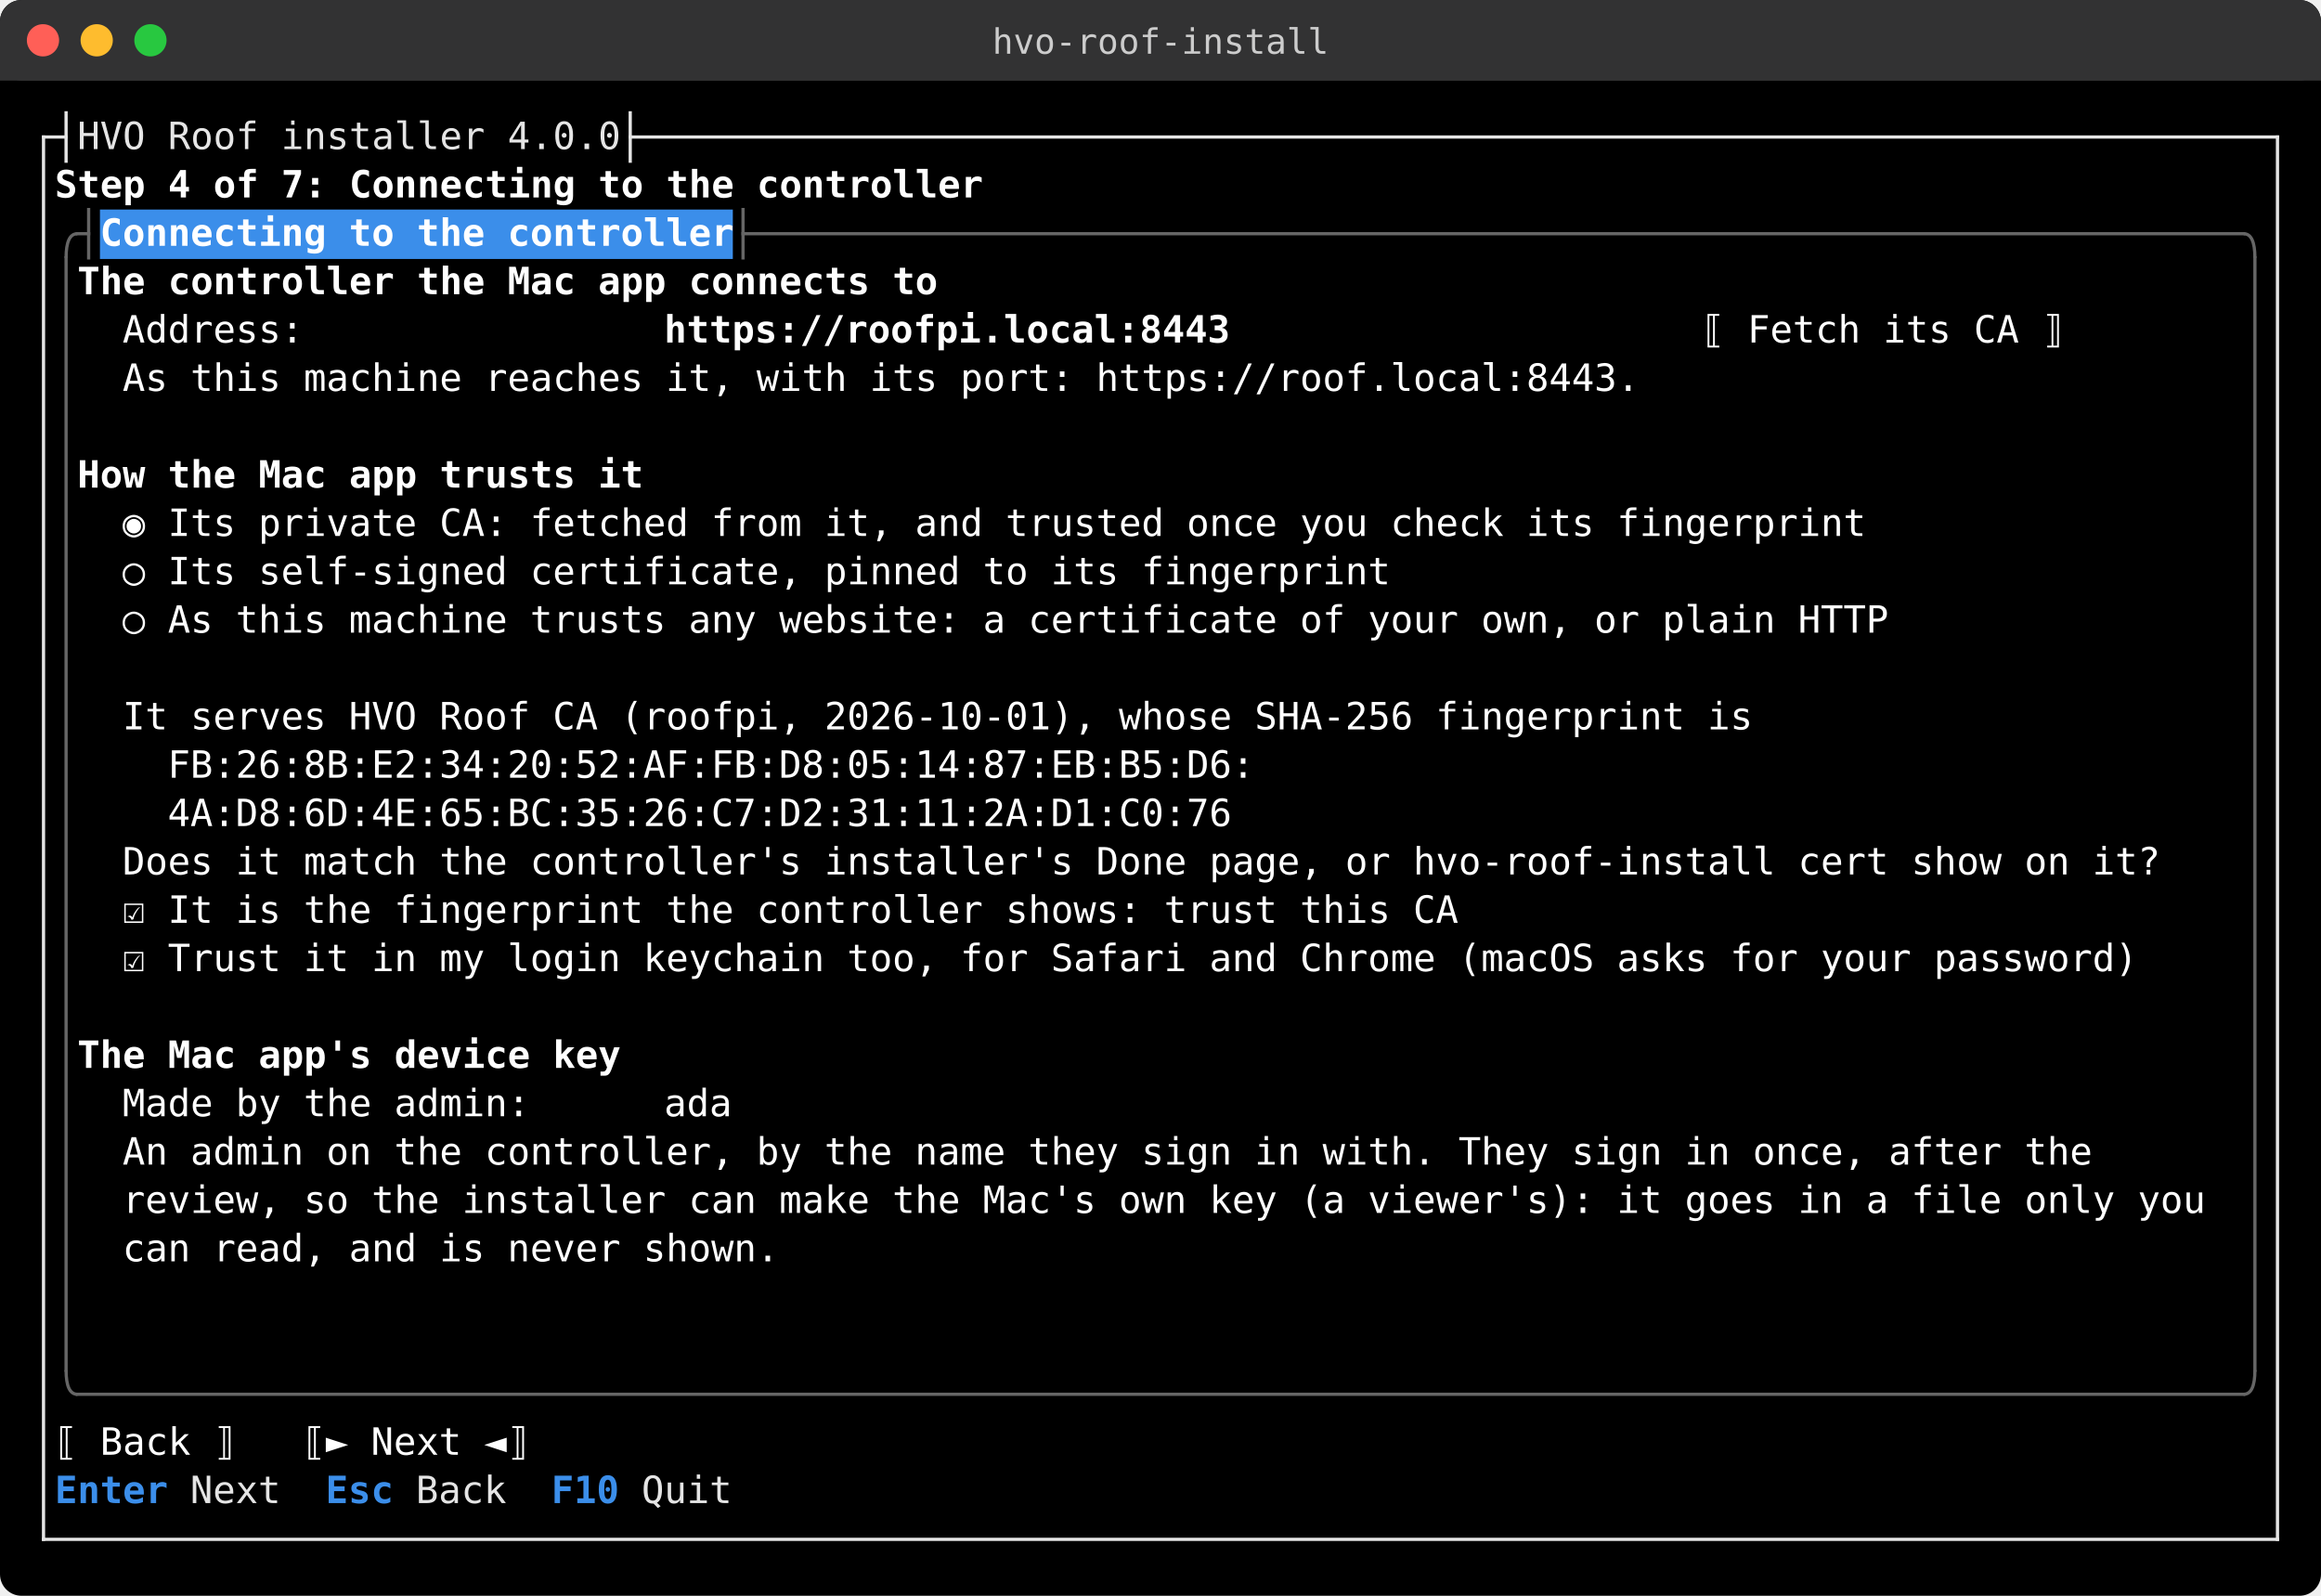
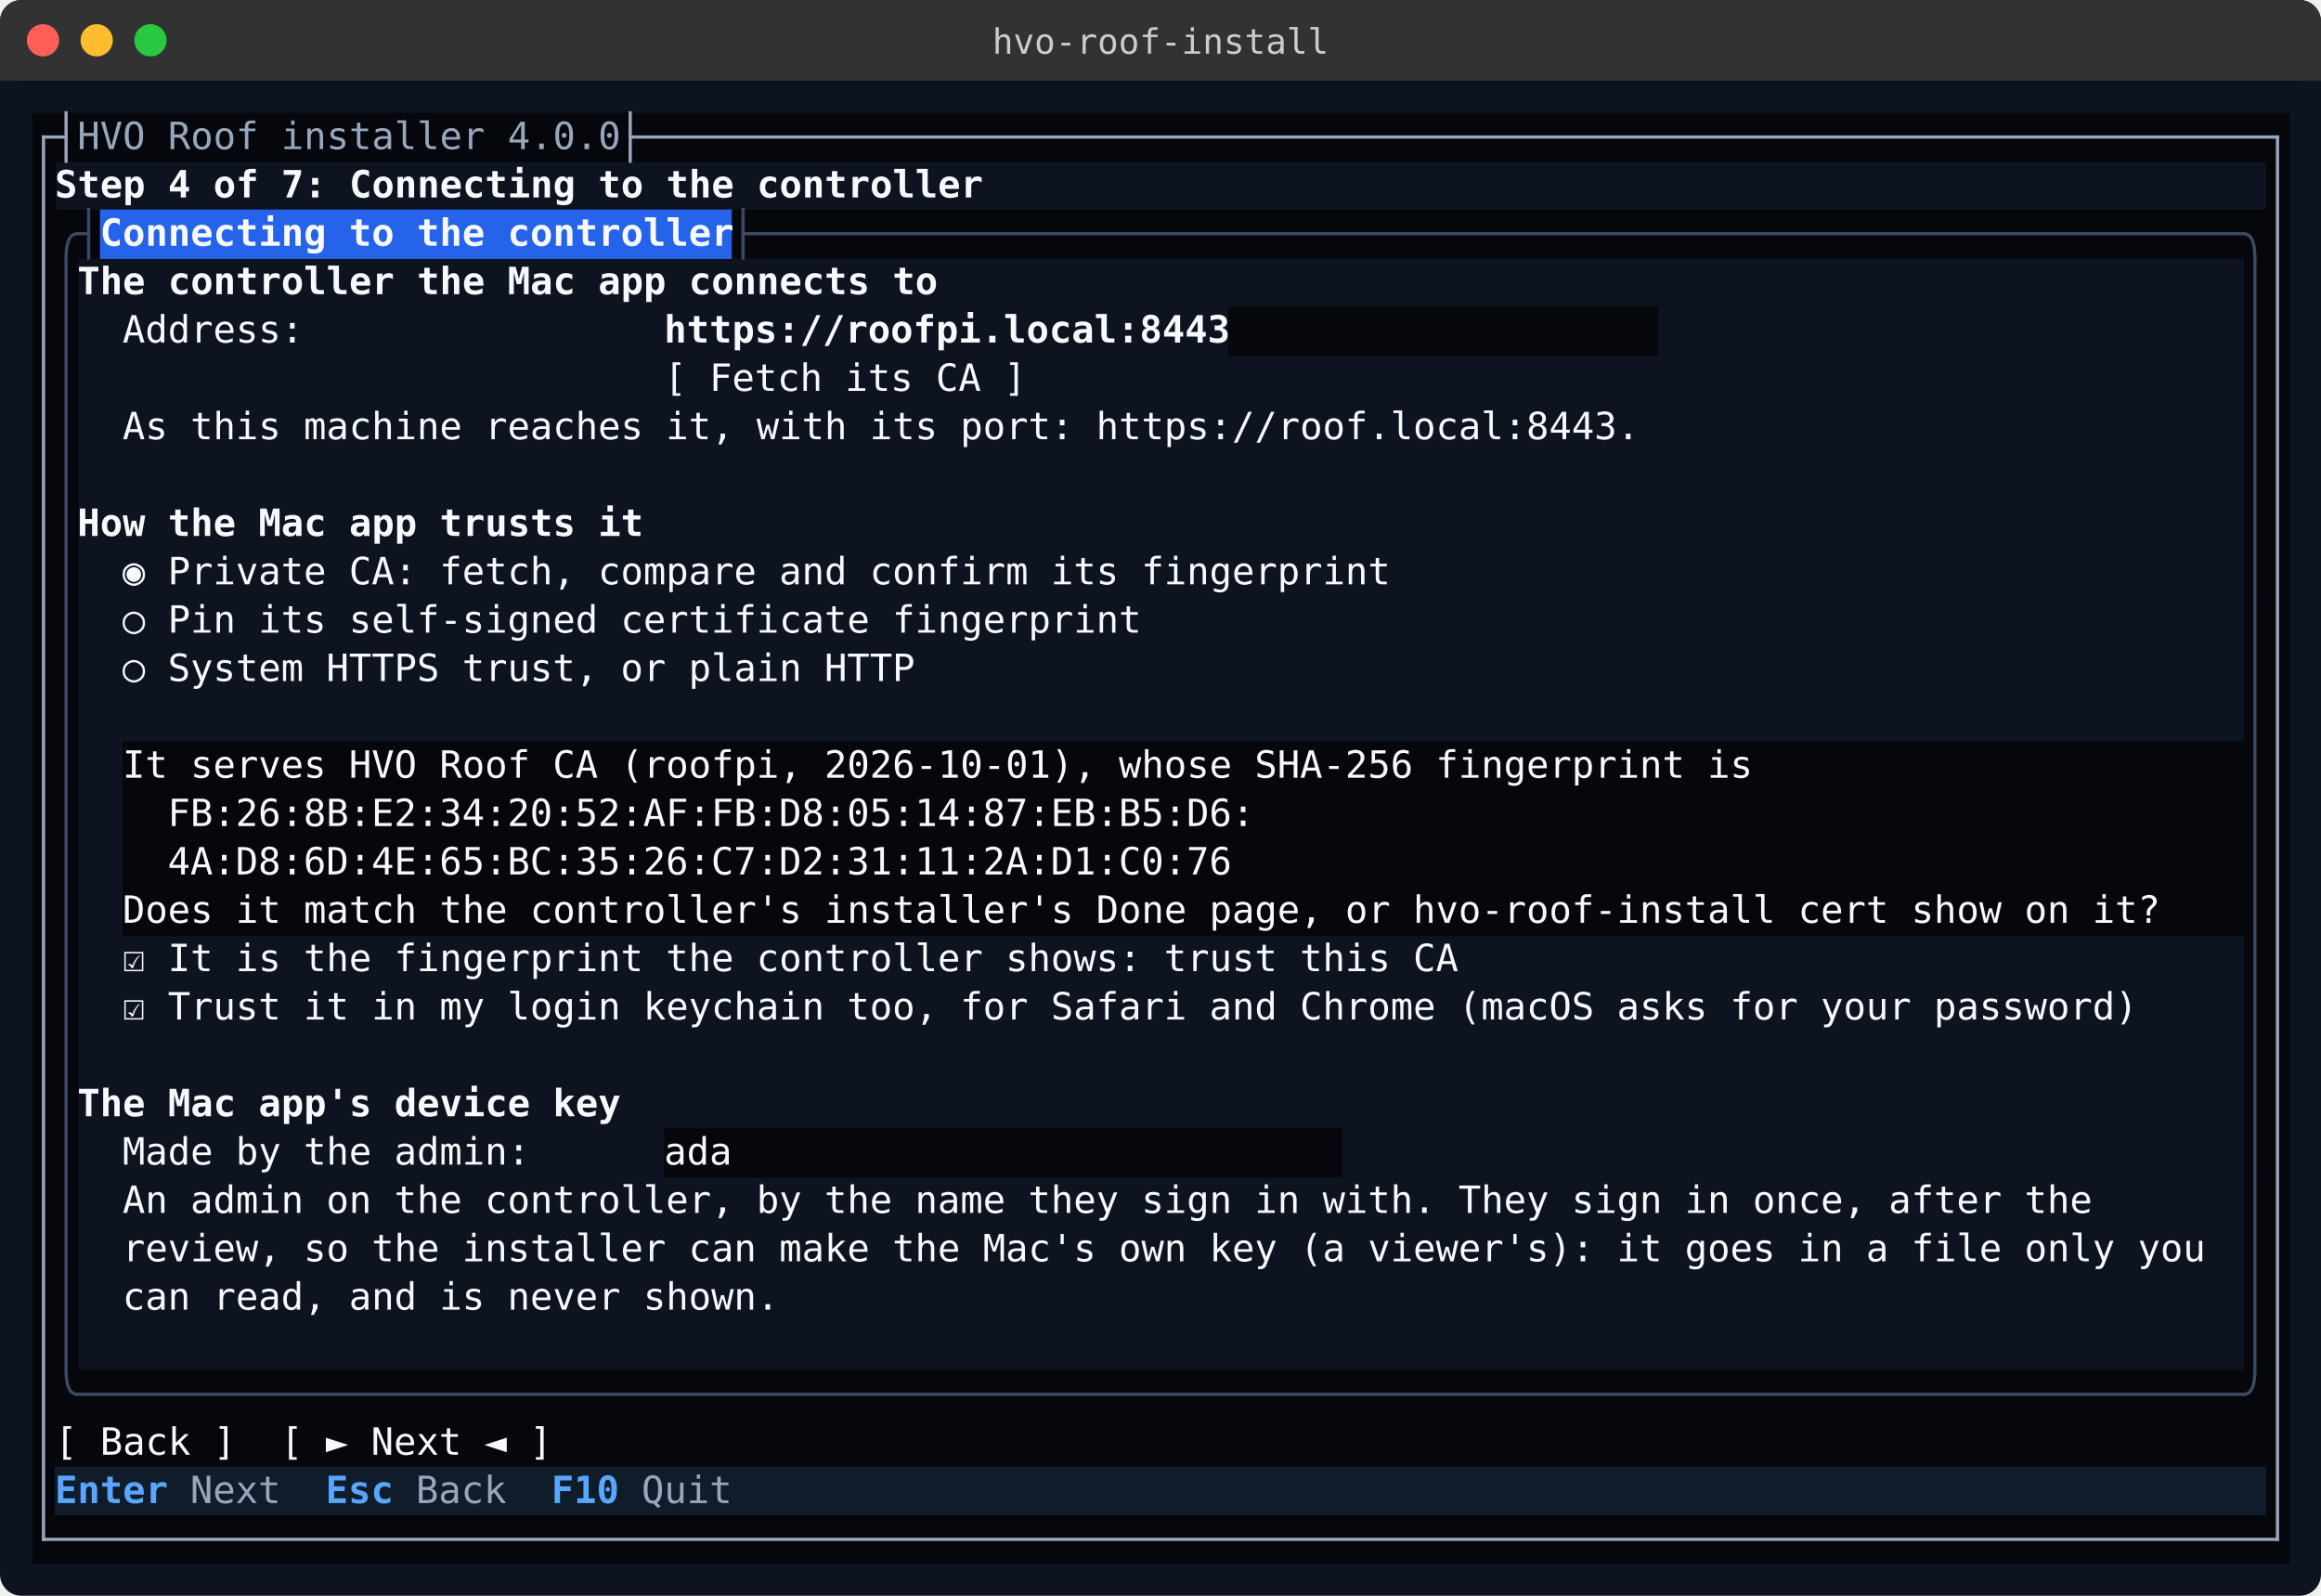
<svg xmlns="http://www.w3.org/2000/svg" width="864" height="594" viewBox="0 0 864.00 594.00" role="img" aria-label="hvo-roof-install">
  <g font-family="ui-monospace, SFMono-Regular, 'Cascadia Mono', 'DejaVu Sans Mono', Menlo, Consolas, 'Liberation Mono', monospace" font-size="14" xml:space="preserve" style="white-space: pre">
-     <rect x="0" y="0" width="864.00" height="594.00" rx="8" fill="#000000" />
+     <rect x="0" y="0" width="864.00" height="594.00" rx="8" fill="#0d1420" />
    <rect x="0" y="0" width="864.00" height="30" rx="8" fill="#323233" />
    <rect x="0" y="22" width="864.00" height="8" fill="#323233" />
    <circle cx="16" cy="15.0" r="6" fill="#ff5f57" />
    <circle cx="36" cy="15.0" r="6" fill="#febc2e" />
    <circle cx="56" cy="15.0" r="6" fill="#28c840" />
    <text x="432.00" y="20.0" fill="#cccccc" text-anchor="middle" font-size="13">hvo-roof-install</text>
-     <rect x="37.20" y="78" width="235.60" height="18.4" fill="#3b8eea" />
-     <rect x="768.00" y="123.00" width="4.50" height="9.30" fill="#000000" />
-     <rect x="87.60" y="537.00" width="4.50" height="9.30" fill="#000000" />
-     <rect x="196.80" y="537.00" width="4.50" height="9.30" fill="#000000" />
-     <line x1="16.20" y1="50.40" x2="16.20" y2="573.60" stroke="#e5e5e5" stroke-width="1.2" />
-     <line x1="15.60" y1="51.00" x2="25.20" y2="51.00" stroke="#e5e5e5" stroke-width="1.2" />
-     <line x1="234.00" y1="51.00" x2="848.40" y2="51.00" stroke="#e5e5e5" stroke-width="1.2" />
-     <line x1="24.60" y1="41.40" x2="24.60" y2="60.60" stroke="#e5e5e5" stroke-width="1.2" />
-     <line x1="234.60" y1="41.40" x2="234.60" y2="60.60" stroke="#e5e5e5" stroke-width="1.2" />
-     <line x1="847.80" y1="50.40" x2="847.80" y2="573.60" stroke="#e5e5e5" stroke-width="1.2" />
-     <line x1="33.00" y1="77.40" x2="33.00" y2="96.60" stroke="#666666" stroke-width="1.2" />
-     <line x1="28.20" y1="87.00" x2="33.60" y2="87.00" stroke="#666666" stroke-width="1.2" />
-     <line x1="276.00" y1="87.00" x2="835.80" y2="87.00" stroke="#666666" stroke-width="1.2" />
-     <line x1="276.60" y1="77.40" x2="276.60" y2="96.60" stroke="#666666" stroke-width="1.2" />
-     <line x1="24.60" y1="95.40" x2="24.60" y2="510.60" stroke="#666666" stroke-width="1.2" />
-     <line x1="839.40" y1="95.40" x2="839.40" y2="510.60" stroke="#666666" stroke-width="1.2" />
-     <line x1="28.20" y1="519.00" x2="835.80" y2="519.00" stroke="#666666" stroke-width="1.2" />
-     <line x1="15.60" y1="573.00" x2="848.40" y2="573.00" stroke="#e5e5e5" stroke-width="1.2" />
-     <path d="M28.80,87.00 Q24.60,87.00 24.60,96.00" fill="none" stroke="#666666" stroke-width="1.2" />
-     <path d="M835.20,87.00 Q839.40,87.00 839.40,96.00" fill="none" stroke="#666666" stroke-width="1.2" />
-     <path d="M24.60,510.00 Q24.60,519.00 28.80,519.00" fill="none" stroke="#666666" stroke-width="1.2" />
-     <path d="M839.40,510.00 Q839.40,519.00 835.20,519.00" fill="none" stroke="#666666" stroke-width="1.2" />
-     <text x="28.80" y="55.50" fill="#e5e5e5" textLength="201.60" lengthAdjust="spacingAndGlyphs">HVO Roof installer 4.0.0</text>
-     <text x="20.40" y="73.50" fill="#ffffff" textLength="344.40" lengthAdjust="spacingAndGlyphs" font-weight="bold">Step 4 of 7: Connecting to the controller</text>
-     <text x="37.20" y="91.50" fill="#ffffff" textLength="235.20" lengthAdjust="spacingAndGlyphs" font-weight="bold">Connecting to the controller</text>
-     <text x="28.80" y="109.50" fill="#ffffff" textLength="319.20" lengthAdjust="spacingAndGlyphs" font-weight="bold">The controller the Mac app connects to</text>
-     <text x="45.60" y="127.50" fill="#ffffff" textLength="67.20" lengthAdjust="spacingAndGlyphs">Address:</text>
-     <text x="247.20" y="127.50" fill="#ffffff" textLength="210.00" lengthAdjust="spacingAndGlyphs" font-weight="bold">https://roofpi.local:8443</text>
-     <text x="633.60" y="127.50" fill="#ffffff" textLength="134.40" lengthAdjust="spacingAndGlyphs">⟦ Fetch its CA ⟧</text>
-     <text x="45.60" y="145.50" fill="#ffffff" textLength="562.80" lengthAdjust="spacingAndGlyphs">As this machine reaches it, with its port: https://roof.local:8443.</text>
-     <text x="28.80" y="181.50" fill="#ffffff" textLength="210.00" lengthAdjust="spacingAndGlyphs" font-weight="bold">How the Mac app trusts it</text>
-     <text x="45.60" y="199.50" fill="#ffffff" textLength="646.80" lengthAdjust="spacingAndGlyphs">◉ Its private CA: fetched from it, and trusted once you check its fingerprint</text>
-     <text x="45.60" y="217.50" fill="#ffffff" textLength="470.40" lengthAdjust="spacingAndGlyphs">○ Its self-signed certificate, pinned to its fingerprint</text>
-     <text x="45.60" y="235.50" fill="#ffffff" textLength="655.20" lengthAdjust="spacingAndGlyphs">○ As this machine trusts any website: a certificate of your own, or plain HTTP</text>
-     <text x="45.60" y="271.50" fill="#ffffff" textLength="604.80" lengthAdjust="spacingAndGlyphs">It serves HVO Roof CA (roofpi, 2026-10-01), whose SHA-256 fingerprint is</text>
-     <text x="62.40" y="289.50" fill="#ffffff" textLength="403.20" lengthAdjust="spacingAndGlyphs">FB:26:8B:E2:34:20:52:AF:FB:D8:05:14:87:EB:B5:D6:</text>
-     <text x="62.40" y="307.50" fill="#ffffff" textLength="394.80" lengthAdjust="spacingAndGlyphs">4A:D8:6D:4E:65:BC:35:26:C7:D2:31:11:2A:D1:C0:76</text>
-     <text x="45.60" y="325.50" fill="#ffffff" textLength="756.00" lengthAdjust="spacingAndGlyphs">Does it match the controller's installer's Done page, or hvo-roof-install cert show on it?</text>
-     <text x="45.60" y="343.50" fill="#ffffff" textLength="495.60" lengthAdjust="spacingAndGlyphs">☑ It is the fingerprint the controller shows: trust this CA</text>
-     <text x="45.60" y="361.50" fill="#ffffff" textLength="747.60" lengthAdjust="spacingAndGlyphs">☑ Trust it in my login keychain too, for Safari and Chrome (macOS asks for your password)</text>
-     <text x="28.80" y="397.50" fill="#ffffff" textLength="201.60" lengthAdjust="spacingAndGlyphs" font-weight="bold">The Mac app's device key</text>
-     <text x="45.60" y="415.50" fill="#ffffff" textLength="151.20" lengthAdjust="spacingAndGlyphs">Made by the admin:</text>
-     <text x="247.20" y="415.50" fill="#ffffff" textLength="25.20" lengthAdjust="spacingAndGlyphs">ada</text>
-     <text x="45.60" y="433.50" fill="#ffffff" textLength="730.80" lengthAdjust="spacingAndGlyphs">An admin on the controller, by the name they sign in with. They sign in once, after the</text>
-     <text x="45.60" y="451.50" fill="#ffffff" textLength="772.80" lengthAdjust="spacingAndGlyphs">review, so the installer can make the Mac's own key (a viewer's): it goes in a file only you</text>
-     <text x="45.60" y="469.50" fill="#ffffff" textLength="243.60" lengthAdjust="spacingAndGlyphs">can read, and is never shown.</text>
-     <text x="20.40" y="541.50" fill="#ffffff" textLength="67.20" lengthAdjust="spacingAndGlyphs">⟦ Back ⟧</text>
-     <text x="112.80" y="541.50" fill="#ffffff" textLength="84.00" lengthAdjust="spacingAndGlyphs">⟦► Next ◄⟧</text>
-     <text x="20.40" y="559.50" fill="#3b8eea" textLength="42.00" lengthAdjust="spacingAndGlyphs" font-weight="bold">Enter</text>
-     <text x="70.80" y="559.50" fill="#e5e5e5" textLength="33.60" lengthAdjust="spacingAndGlyphs">Next</text>
-     <text x="121.20" y="559.50" fill="#3b8eea" textLength="25.20" lengthAdjust="spacingAndGlyphs" font-weight="bold">Esc</text>
-     <text x="154.80" y="559.50" fill="#e5e5e5" textLength="33.60" lengthAdjust="spacingAndGlyphs">Back</text>
-     <text x="205.20" y="559.50" fill="#3b8eea" textLength="25.20" lengthAdjust="spacingAndGlyphs" font-weight="bold">F10</text>
-     <text x="238.80" y="559.50" fill="#e5e5e5" textLength="33.60" lengthAdjust="spacingAndGlyphs">Quit</text>
+     <rect x="12.00" y="42" width="840.40" height="18.4" fill="#05070d" />
+     <rect x="12.00" y="60" width="8.80" height="18.4" fill="#05070d" />
+     <rect x="843.60" y="60" width="8.80" height="18.4" fill="#05070d" />
+     <rect x="12.00" y="78" width="25.60" height="18.4" fill="#05070d" />
+     <rect x="37.20" y="78" width="235.60" height="18.4" fill="#2563eb" />
+     <rect x="272.40" y="78" width="580.00" height="18.4" fill="#05070d" />
+     <rect x="12.00" y="96" width="17.20" height="18.4" fill="#05070d" />
+     <rect x="835.20" y="96" width="17.20" height="18.4" fill="#05070d" />
+     <rect x="12.00" y="114" width="17.20" height="18.4" fill="#05070d" />
+     <rect x="457.20" y="114" width="160.00" height="18.4" fill="#05070d" />
+     <rect x="835.20" y="114" width="17.20" height="18.4" fill="#05070d" />
+     <rect x="12.00" y="132" width="17.20" height="18.4" fill="#05070d" />
+     <rect x="835.20" y="132" width="17.20" height="18.4" fill="#05070d" />
+     <rect x="12.00" y="150" width="17.20" height="18.4" fill="#05070d" />
+     <rect x="835.20" y="150" width="17.20" height="18.4" fill="#05070d" />
+     <rect x="12.00" y="168" width="17.20" height="18.4" fill="#05070d" />
+     <rect x="835.20" y="168" width="17.20" height="18.4" fill="#05070d" />
+     <rect x="12.00" y="186" width="17.20" height="18.4" fill="#05070d" />
+     <rect x="835.20" y="186" width="17.20" height="18.4" fill="#05070d" />
+     <rect x="12.00" y="204" width="17.20" height="18.4" fill="#05070d" />
+     <rect x="835.20" y="204" width="17.20" height="18.4" fill="#05070d" />
+     <rect x="12.00" y="222" width="17.20" height="18.4" fill="#05070d" />
+     <rect x="835.20" y="222" width="17.20" height="18.4" fill="#05070d" />
+     <rect x="12.00" y="240" width="17.20" height="18.4" fill="#05070d" />
+     <rect x="835.20" y="240" width="17.20" height="18.4" fill="#05070d" />
+     <rect x="12.00" y="258" width="17.20" height="18.4" fill="#05070d" />
+     <rect x="835.20" y="258" width="17.20" height="18.4" fill="#05070d" />
+     <rect x="12.00" y="276" width="17.20" height="18.4" fill="#05070d" />
+     <rect x="45.60" y="276" width="806.80" height="18.4" fill="#05070d" />
+     <rect x="12.00" y="294" width="17.20" height="18.4" fill="#05070d" />
+     <rect x="45.60" y="294" width="806.80" height="18.4" fill="#05070d" />
+     <rect x="12.00" y="312" width="17.20" height="18.4" fill="#05070d" />
+     <rect x="45.60" y="312" width="806.80" height="18.4" fill="#05070d" />
+     <rect x="12.00" y="330" width="17.20" height="18.4" fill="#05070d" />
+     <rect x="45.60" y="330" width="806.80" height="18.4" fill="#05070d" />
+     <rect x="12.00" y="348" width="17.20" height="18.4" fill="#05070d" />
+     <rect x="835.20" y="348" width="17.20" height="18.4" fill="#05070d" />
+     <rect x="12.00" y="366" width="17.20" height="18.4" fill="#05070d" />
+     <rect x="835.20" y="366" width="17.20" height="18.4" fill="#05070d" />
+     <rect x="12.00" y="384" width="17.20" height="18.4" fill="#05070d" />
+     <rect x="835.20" y="384" width="17.20" height="18.4" fill="#05070d" />
+     <rect x="12.00" y="402" width="17.20" height="18.4" fill="#05070d" />
+     <rect x="835.20" y="402" width="17.20" height="18.4" fill="#05070d" />
+     <rect x="12.00" y="420" width="17.20" height="18.4" fill="#05070d" />
+     <rect x="247.20" y="420" width="252.40" height="18.4" fill="#05070d" />
+     <rect x="835.20" y="420" width="17.20" height="18.4" fill="#05070d" />
+     <rect x="12.00" y="438" width="17.20" height="18.4" fill="#05070d" />
+     <rect x="835.20" y="438" width="17.20" height="18.4" fill="#05070d" />
+     <rect x="12.00" y="456" width="17.20" height="18.4" fill="#05070d" />
+     <rect x="835.20" y="456" width="17.20" height="18.4" fill="#05070d" />
+     <rect x="12.00" y="474" width="17.20" height="18.4" fill="#05070d" />
+     <rect x="835.20" y="474" width="17.20" height="18.4" fill="#05070d" />
+     <rect x="12.00" y="492" width="17.20" height="18.4" fill="#05070d" />
+     <rect x="835.20" y="492" width="17.20" height="18.4" fill="#05070d" />
+     <rect x="12.00" y="510" width="840.40" height="18.4" fill="#05070d" />
+     <rect x="12.00" y="528" width="840.40" height="18.4" fill="#05070d" />
+     <rect x="12.00" y="546" width="8.80" height="18.4" fill="#05070d" />
+     <rect x="20.40" y="546" width="823.60" height="18.4" fill="#111c2a" />
+     <rect x="843.60" y="546" width="8.80" height="18.4" fill="#05070d" />
+     <rect x="12.00" y="564" width="840.40" height="18.4" fill="#05070d" />
+     <line x1="16.20" y1="50.40" x2="16.20" y2="573.60" stroke="#98a7bb" stroke-width="1.2" />
+     <line x1="15.60" y1="51.00" x2="25.20" y2="51.00" stroke="#98a7bb" stroke-width="1.2" />
+     <line x1="234.00" y1="51.00" x2="848.40" y2="51.00" stroke="#98a7bb" stroke-width="1.2" />
+     <line x1="24.60" y1="41.40" x2="24.60" y2="60.60" stroke="#98a7bb" stroke-width="1.2" />
+     <line x1="234.60" y1="41.40" x2="234.60" y2="60.60" stroke="#98a7bb" stroke-width="1.2" />
+     <line x1="847.80" y1="50.40" x2="847.80" y2="573.60" stroke="#98a7bb" stroke-width="1.2" />
+     <line x1="33.00" y1="77.40" x2="33.00" y2="96.60" stroke="#3a4a60" stroke-width="1.2" />
+     <line x1="28.20" y1="87.00" x2="33.60" y2="87.00" stroke="#3a4a60" stroke-width="1.2" />
+     <line x1="276.00" y1="87.00" x2="835.80" y2="87.00" stroke="#3a4a60" stroke-width="1.2" />
+     <line x1="276.60" y1="77.40" x2="276.60" y2="96.60" stroke="#3a4a60" stroke-width="1.2" />
+     <line x1="24.60" y1="95.40" x2="24.60" y2="510.60" stroke="#3a4a60" stroke-width="1.2" />
+     <line x1="839.40" y1="95.40" x2="839.40" y2="510.60" stroke="#3a4a60" stroke-width="1.2" />
+     <line x1="28.20" y1="519.00" x2="835.80" y2="519.00" stroke="#3a4a60" stroke-width="1.2" />
+     <line x1="15.60" y1="573.00" x2="848.40" y2="573.00" stroke="#98a7bb" stroke-width="1.2" />
+     <path d="M28.80,87.00 Q24.60,87.00 24.60,96.00" fill="none" stroke="#3a4a60" stroke-width="1.2" />
+     <path d="M835.20,87.00 Q839.40,87.00 839.40,96.00" fill="none" stroke="#3a4a60" stroke-width="1.2" />
+     <path d="M24.60,510.00 Q24.60,519.00 28.80,519.00" fill="none" stroke="#3a4a60" stroke-width="1.2" />
+     <path d="M839.40,510.00 Q839.40,519.00 835.20,519.00" fill="none" stroke="#3a4a60" stroke-width="1.2" />
+     <text x="28.80" y="55.50" fill="#98a7bb" textLength="201.60" lengthAdjust="spacingAndGlyphs">HVO Roof installer 4.0.0</text>
+     <text x="20.40" y="73.50" fill="#f7f9fc" textLength="344.40" lengthAdjust="spacingAndGlyphs" font-weight="bold">Step 4 of 7: Connecting to the controller</text>
+     <text x="37.20" y="91.50" fill="#f7f9fc" textLength="235.20" lengthAdjust="spacingAndGlyphs" font-weight="bold">Connecting to the controller</text>
+     <text x="28.80" y="109.50" fill="#f7f9fc" textLength="319.20" lengthAdjust="spacingAndGlyphs" font-weight="bold">The controller the Mac app connects to</text>
+     <text x="45.60" y="127.50" fill="#f7f9fc" textLength="67.20" lengthAdjust="spacingAndGlyphs">Address:</text>
+     <text x="247.20" y="127.50" fill="#f7f9fc" textLength="210.00" lengthAdjust="spacingAndGlyphs" font-weight="bold">https://roofpi.local:8443</text>
+     <text x="247.20" y="145.50" fill="#f7f9fc" textLength="134.40" lengthAdjust="spacingAndGlyphs">[ Fetch its CA ]</text>
+     <text x="45.60" y="163.50" fill="#f7f9fc" textLength="562.80" lengthAdjust="spacingAndGlyphs">As this machine reaches it, with its port: https://roof.local:8443.</text>
+     <text x="28.80" y="199.50" fill="#f7f9fc" textLength="210.00" lengthAdjust="spacingAndGlyphs" font-weight="bold">How the Mac app trusts it</text>
+     <text x="45.60" y="217.50" fill="#f7f9fc" textLength="470.40" lengthAdjust="spacingAndGlyphs">◉ Private CA: fetch, compare and confirm its fingerprint</text>
+     <text x="45.60" y="235.50" fill="#f7f9fc" textLength="378.00" lengthAdjust="spacingAndGlyphs">○ Pin its self-signed certificate fingerprint</text>
+     <text x="45.60" y="253.50" fill="#f7f9fc" textLength="294.00" lengthAdjust="spacingAndGlyphs">○ System HTTPS trust, or plain HTTP</text>
+     <text x="45.60" y="289.50" fill="#f7f9fc" textLength="604.80" lengthAdjust="spacingAndGlyphs">It serves HVO Roof CA (roofpi, 2026-10-01), whose SHA-256 fingerprint is</text>
+     <text x="62.40" y="307.50" fill="#f7f9fc" textLength="403.20" lengthAdjust="spacingAndGlyphs">FB:26:8B:E2:34:20:52:AF:FB:D8:05:14:87:EB:B5:D6:</text>
+     <text x="62.40" y="325.50" fill="#f7f9fc" textLength="394.80" lengthAdjust="spacingAndGlyphs">4A:D8:6D:4E:65:BC:35:26:C7:D2:31:11:2A:D1:C0:76</text>
+     <text x="45.60" y="343.50" fill="#f7f9fc" textLength="756.00" lengthAdjust="spacingAndGlyphs">Does it match the controller's installer's Done page, or hvo-roof-install cert show on it?</text>
+     <text x="45.60" y="361.50" fill="#f7f9fc" textLength="495.60" lengthAdjust="spacingAndGlyphs">☑ It is the fingerprint the controller shows: trust this CA</text>
+     <text x="45.60" y="379.50" fill="#f7f9fc" textLength="747.60" lengthAdjust="spacingAndGlyphs">☑ Trust it in my login keychain too, for Safari and Chrome (macOS asks for your password)</text>
+     <text x="28.80" y="415.50" fill="#f7f9fc" textLength="201.60" lengthAdjust="spacingAndGlyphs" font-weight="bold">The Mac app's device key</text>
+     <text x="45.60" y="433.50" fill="#f7f9fc" textLength="151.20" lengthAdjust="spacingAndGlyphs">Made by the admin:</text>
+     <text x="247.20" y="433.50" fill="#f7f9fc" textLength="25.20" lengthAdjust="spacingAndGlyphs">ada</text>
+     <text x="45.60" y="451.50" fill="#f7f9fc" textLength="730.80" lengthAdjust="spacingAndGlyphs">An admin on the controller, by the name they sign in with. They sign in once, after the</text>
+     <text x="45.60" y="469.50" fill="#f7f9fc" textLength="772.80" lengthAdjust="spacingAndGlyphs">review, so the installer can make the Mac's own key (a viewer's): it goes in a file only you</text>
+     <text x="45.60" y="487.50" fill="#f7f9fc" textLength="243.60" lengthAdjust="spacingAndGlyphs">can read, and is never shown.</text>
+     <text x="20.40" y="541.50" fill="#f7f9fc" textLength="67.20" lengthAdjust="spacingAndGlyphs">[ Back ]</text>
+     <text x="104.40" y="541.50" fill="#f7f9fc" textLength="100.80" lengthAdjust="spacingAndGlyphs">[ ► Next ◄ ]</text>
+     <text x="20.40" y="559.50" fill="#58a6ff" textLength="42.00" lengthAdjust="spacingAndGlyphs" font-weight="bold">Enter</text>
+     <text x="70.80" y="559.50" fill="#98a7bb" textLength="33.60" lengthAdjust="spacingAndGlyphs">Next</text>
+     <text x="121.20" y="559.50" fill="#58a6ff" textLength="25.20" lengthAdjust="spacingAndGlyphs" font-weight="bold">Esc</text>
+     <text x="154.80" y="559.50" fill="#98a7bb" textLength="33.60" lengthAdjust="spacingAndGlyphs">Back</text>
+     <text x="205.20" y="559.50" fill="#58a6ff" textLength="25.20" lengthAdjust="spacingAndGlyphs" font-weight="bold">F10</text>
+     <text x="238.80" y="559.50" fill="#98a7bb" textLength="33.60" lengthAdjust="spacingAndGlyphs">Quit</text>
  </g>
</svg>
